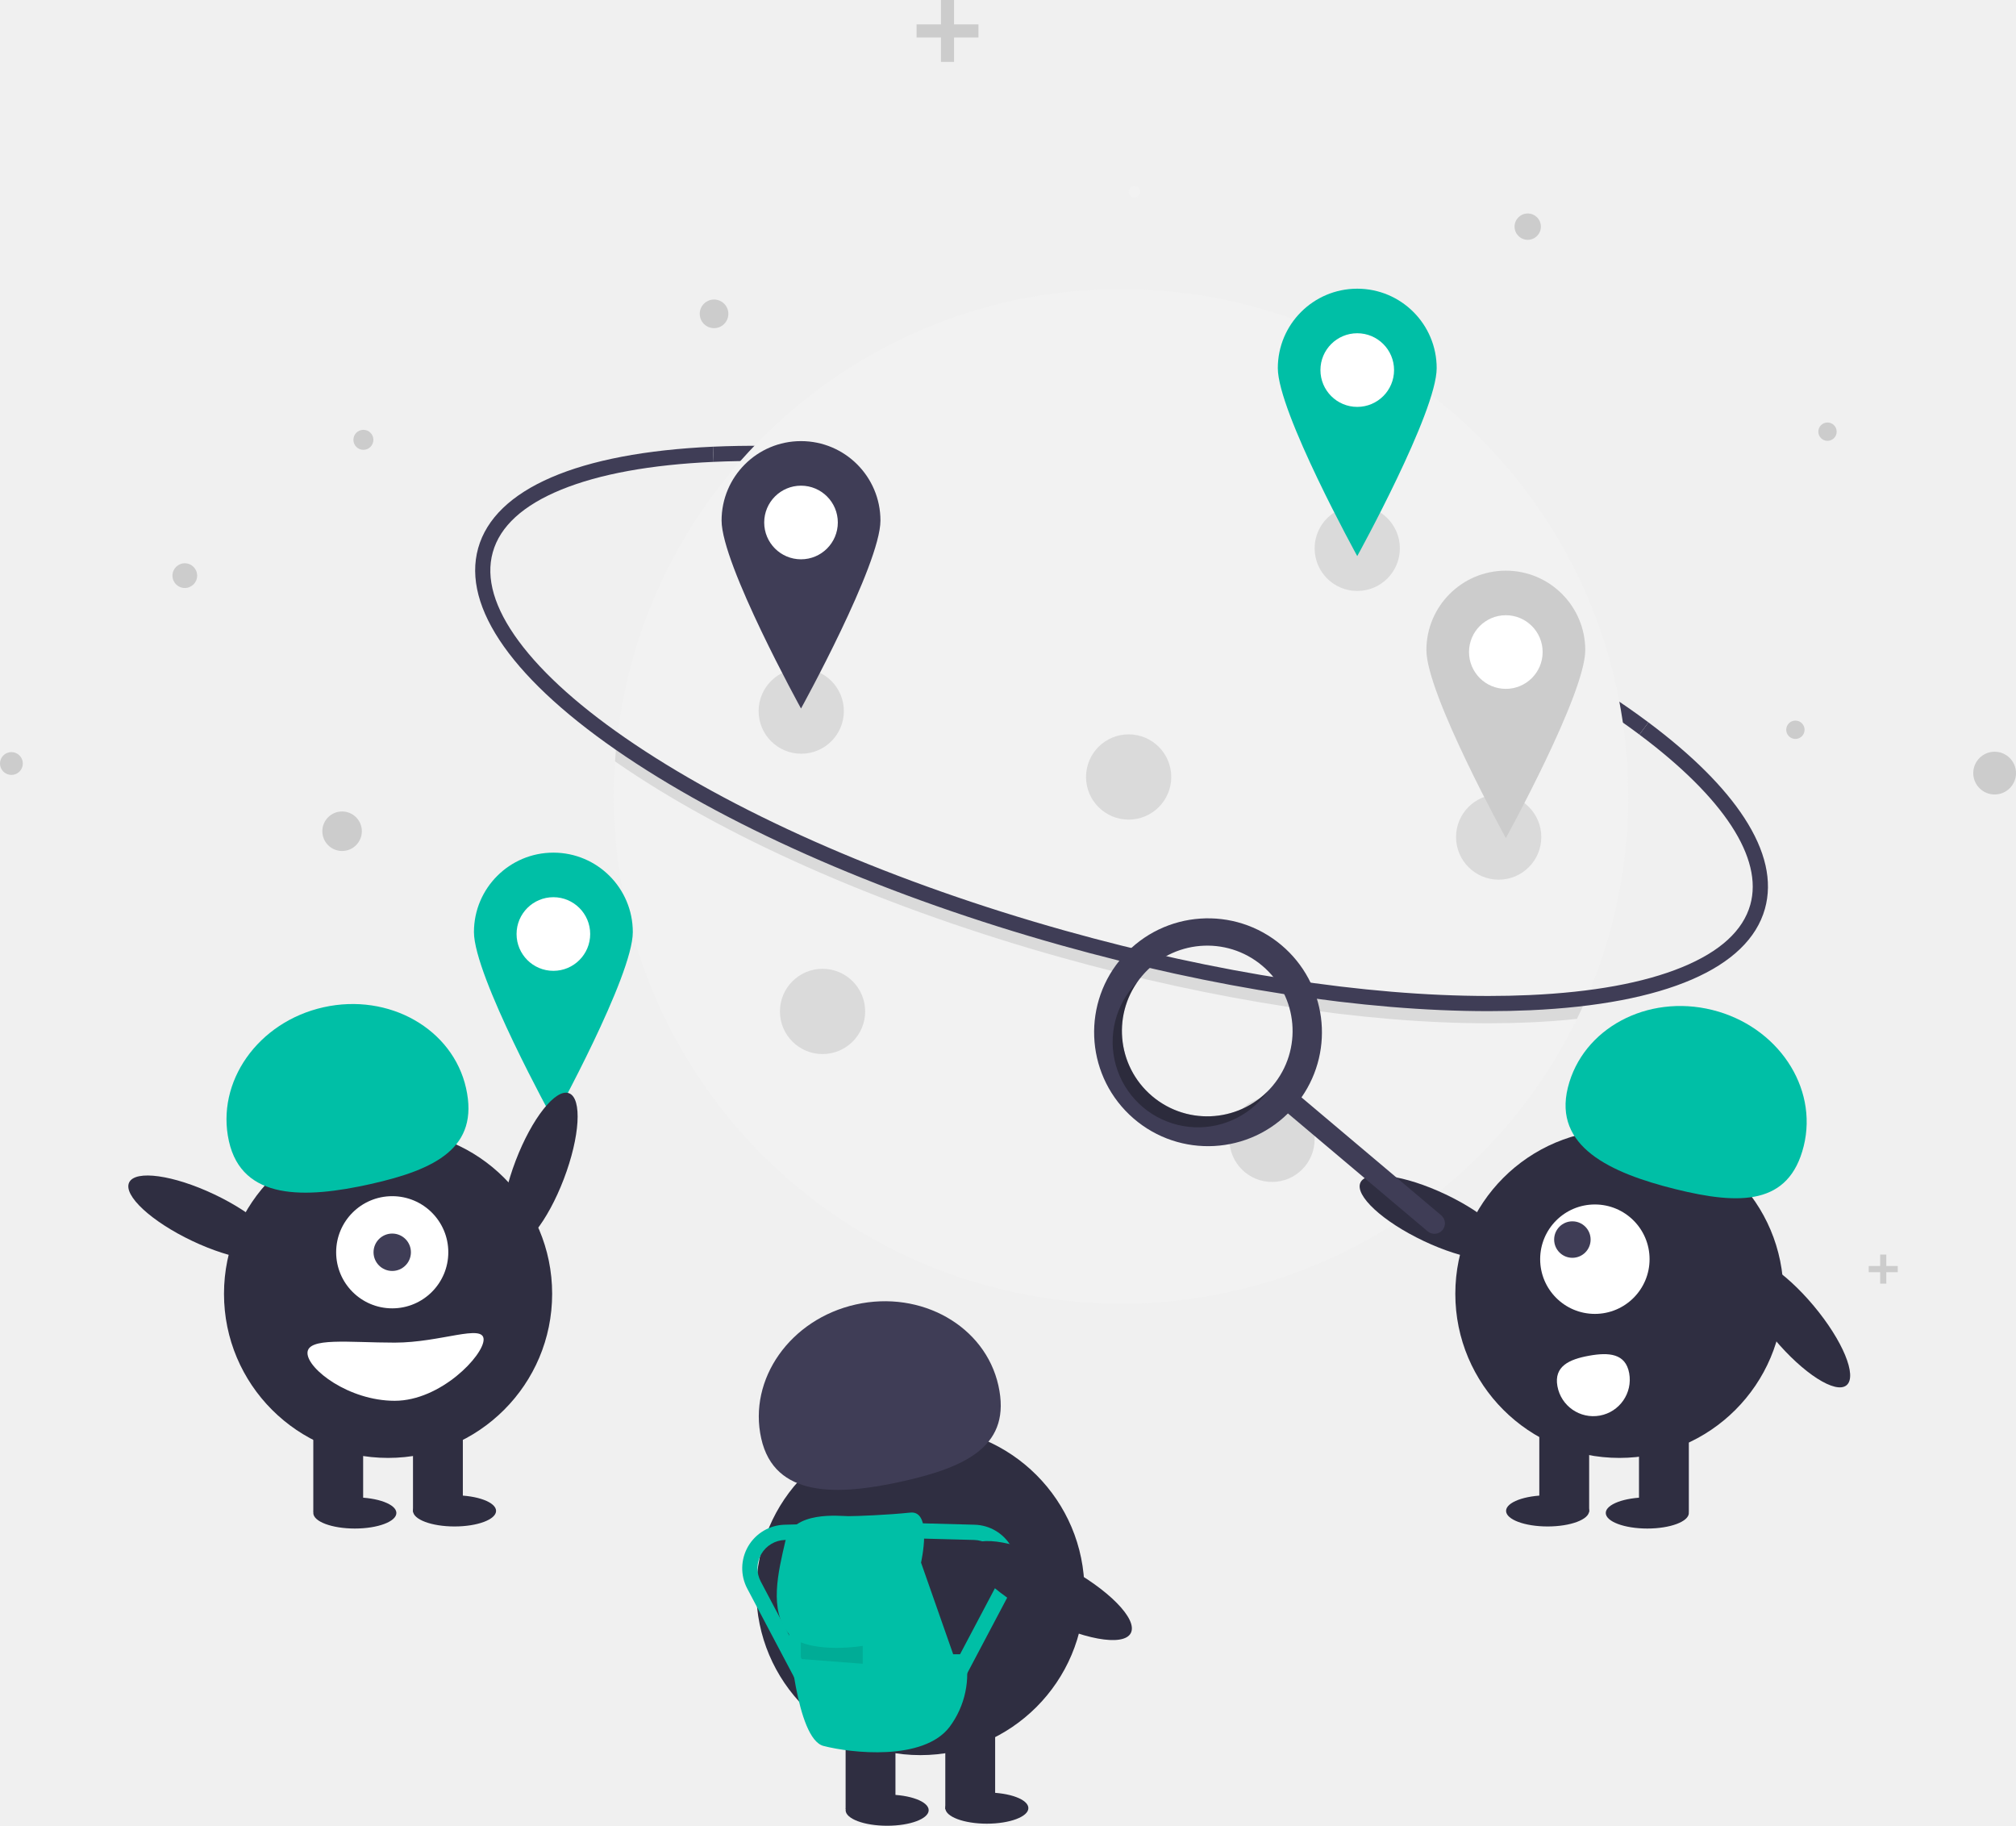
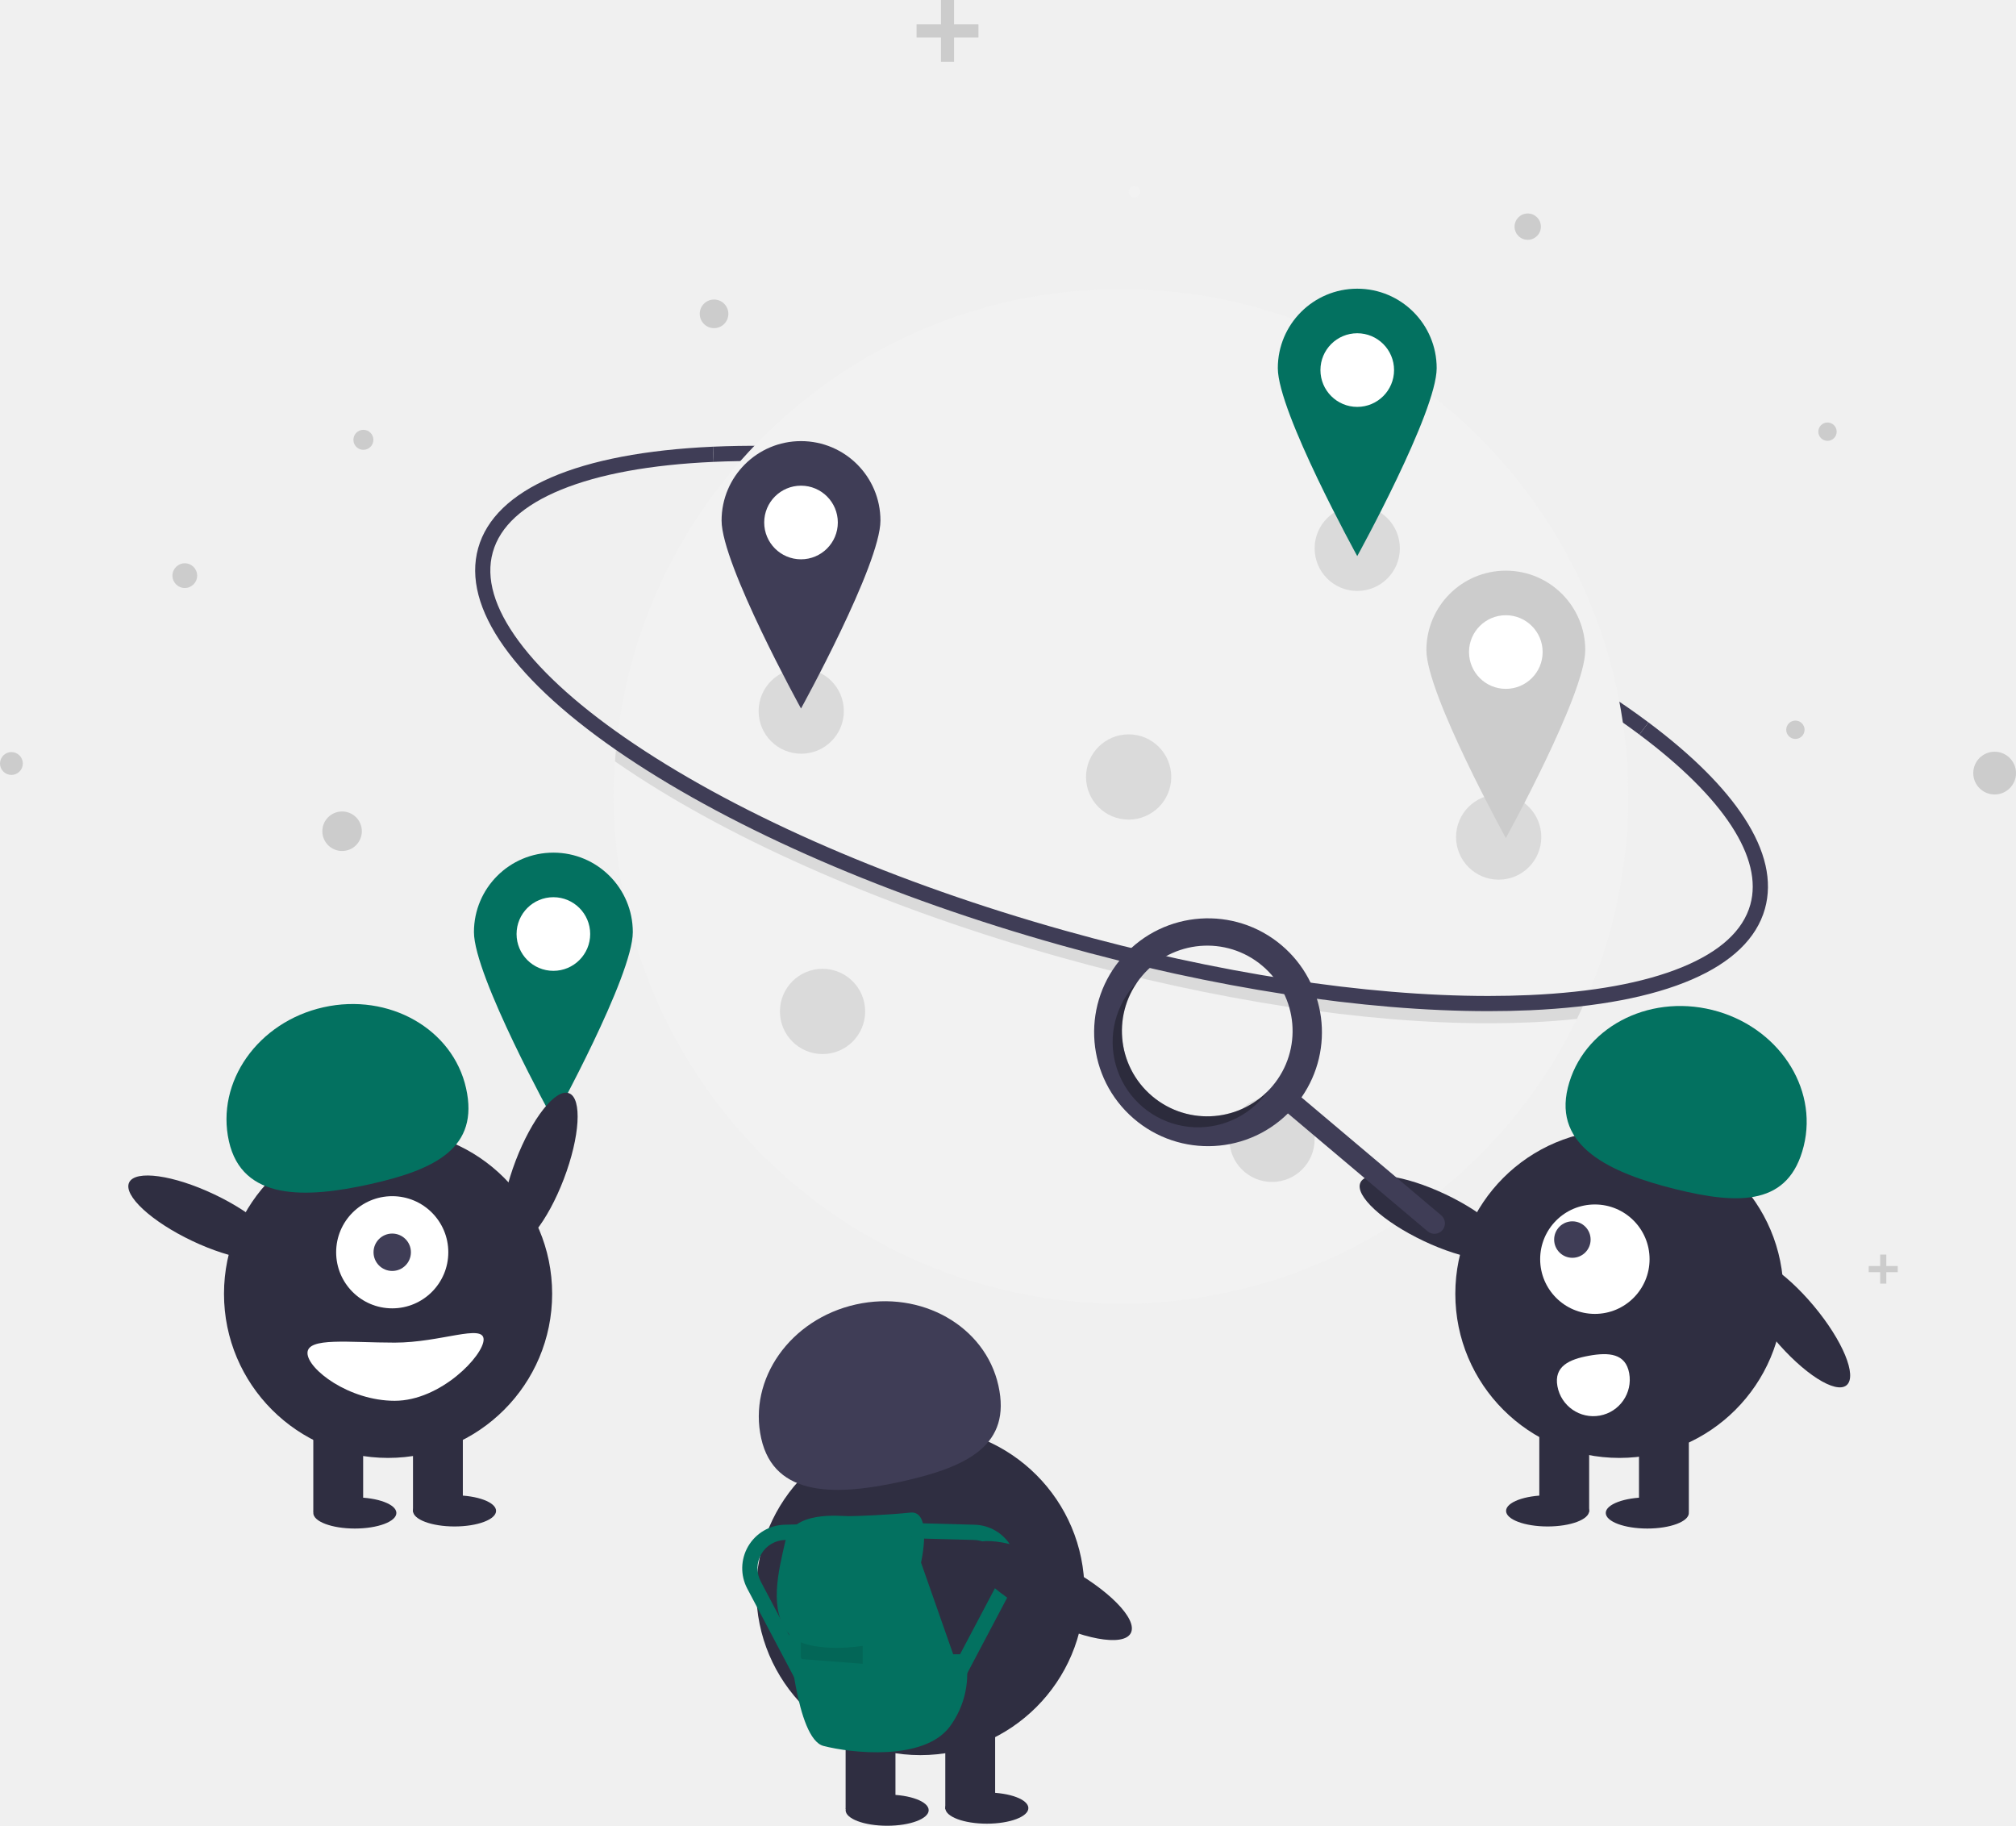
<svg xmlns="http://www.w3.org/2000/svg" id="f38f865d-e131-49ab-9ab3-db2059075423" data-name="Layer 1" width="529.16" height="479.144" viewBox="0 0 529.16 479.144">
  <path d="M765.724,403.199c-28.17-21.06-72.292-40.977-121.051-54.643-44.396-12.444-87.698-18.452-121.939-16.917l-.178-3.982c34.649-1.552,78.4,4.507,123.193,17.061,49.214,13.794,93.814,33.946,122.362,55.289Z" transform="translate(-335.4198 -210.428)" fill="#3f3d56" />
  <path d="M762.799,419.42a132.645,132.645,0,0,1-11.479,54.156q-.951,2.14-1.981,4.241A133.148,133.148,0,0,1,496.541,419.42q0-4.622.315-9.172.149-2.314.387-4.6A133.136,133.136,0,0,1,762.799,419.42Z" transform="translate(-335.4198 -210.428)" fill="#f2f2f2" />
  <path d="M751.32,473.576q-.951,2.14-1.981,4.241-5.835.634-12.285.921c-3.559.159-7.222.239-10.965.239-32.692,0-72.037-6.035-112.231-17.299-44.794-12.556-85.318-30.117-114.112-49.453q-1.471-.986-2.89-1.977.149-2.314.387-4.6,2.29,1.632,4.723,3.268c28.455,19.104,68.573,36.479,112.968,48.923,39.843,11.168,78.817,17.151,111.135,17.151q5.542,0,10.806-.235Q744.54,474.409,751.32,473.576Z" transform="translate(-335.4198 -210.428)" opacity="0.1" style="isolation:isolate" />
  <path d="M726.09,475.789c-32.691.001-72.039-6.035-112.231-17.3-44.793-12.555-85.319-30.117-114.114-49.452-29.395-19.739-43.179-39.188-38.813-54.766,4.366-15.578,26.251-25.03,61.623-26.615l.178,3.982c-16.518.74-29.98,3.195-40.011,7.297-10.007,4.092-16.047,9.613-17.952,16.412-1.905,6.798.385,14.654,6.807,23.351,6.438,8.718,16.663,17.812,30.39,27.03,28.452,19.105,68.572,36.48,112.968,48.924,39.844,11.168,78.815,17.152,111.135,17.153q5.539,0,10.804-.235c16.518-.74,29.98-3.195,40.012-7.297,10.007-4.092,16.047-9.613,17.952-16.411,3.421-12.207-6.918-28.068-29.114-44.661l2.387-3.192c11.422,8.539,19.877,16.956,25.13,25.016,5.632,8.642,7.46,16.687,5.435,23.913-4.366,15.578-26.251,25.029-61.623,26.615C733.493,475.71,729.832,475.789,726.09,475.789Z" transform="translate(-335.4198 -210.428)" fill="#3f3d56" />
  <circle cx="297.772" cy="50.327" r="1.526" fill="#f2f2f2" />
  <circle cx="95.385" cy="115.426" r="2.624" fill="#ccc" />
  <circle cx="89.792" cy="218.145" r="5.185" fill="#ccc" />
  <circle cx="400.999" cy="59.481" r="3.455" fill="#ccc" />
  <circle cx="523.55" cy="202.89" r="5.61" fill="#ccc" />
  <circle cx="479.682" cy="113.287" r="2.407" fill="#ccc" />
  <circle cx="187.425" cy="82.364" r="3.755" fill="#ccc" />
  <circle cx="471.257" cy="191.514" r="2.407" fill="#ccc" />
  <circle cx="2.996" cy="200.371" r="2.996" fill="#ccc" />
  <circle cx="48.508" cy="151.068" r="3.244" fill="#ccc" />
  <polygon points="256.822 6.402 250.42 6.402 250.42 0 246.985 0 246.985 6.402 240.58 6.402 240.58 9.84 246.985 9.84 246.985 16.242 250.42 16.242 250.42 9.84 256.822 9.84 256.822 6.402" fill="#ccc" />
  <polygon points="405.335 352.829 401.314 352.829 401.314 348.81 399.158 348.81 399.158 352.829 395.138 352.829 395.138 354.986 399.158 354.986 399.158 359.006 401.314 359.006 401.314 354.986 405.335 354.986 405.335 352.829" fill="#ccc" />
  <polygon points="498.123 332.252 495.118 332.252 495.118 329.247 493.504 329.247 493.504 332.252 490.499 332.252 490.499 333.866 493.504 333.866 493.504 336.871 495.118 336.871 495.118 333.866 498.123 333.866 498.123 332.252" fill="#ccc" />
  <circle cx="210.308" cy="186.618" r="11.187" opacity="0.1" style="isolation:isolate" />
  <circle cx="333.876" cy="298.998" r="11.187" opacity="0.1" style="isolation:isolate" />
  <circle cx="296.247" cy="203.907" r="11.187" opacity="0.1" style="isolation:isolate" />
  <circle cx="215.902" cy="265.437" r="11.187" opacity="0.1" style="isolation:isolate" />
  <circle cx="356.251" cy="143.903" r="11.187" opacity="0.1" style="isolation:isolate" />
  <circle cx="393.372" cy="219.671" r="11.187" opacity="0.1" style="isolation:isolate" />
  <circle cx="356.251" cy="97.12" r="14.747" fill="#fff" />
-   <path d="M691.67,286.191a20.849,20.849,0,0,0-20.849,20.849c0,11.515,20.849,49.325,20.849,49.325s20.849-37.811,20.849-49.325A20.849,20.849,0,0,0,691.67,286.191Zm0,31.019a9.662,9.662,0,1,1,9.662-9.662,9.662,9.662,0,0,1-9.662,9.662h0Z" transform="translate(-335.4198 -210.428)" fill="#00bfa6" />
+   <path d="M691.67,286.191a20.849,20.849,0,0,0-20.849,20.849c0,11.515,20.849,49.325,20.849,49.325s20.849-37.811,20.849-49.325A20.849,20.849,0,0,0,691.67,286.191Zm0,31.019a9.662,9.662,0,1,1,9.662-9.662,9.662,9.662,0,0,1-9.662,9.662h0Z" transform="translate(-335.4198 -210.428)" fill="#037160" />
  <circle cx="210.251" cy="137.12" r="14.747" fill="#fff" />
  <path d="M545.67,326.191a20.849,20.849,0,0,0-20.849,20.849c0,11.515,20.849,49.325,20.849,49.325s20.849-37.811,20.849-49.325A20.849,20.849,0,0,0,545.67,326.191Zm0,31.019a9.662,9.662,0,1,1,9.662-9.662,9.662,9.662,0,0,1-9.662,9.662h0Z" transform="translate(-335.4198 -210.428)" fill="#3f3d56" />
  <circle cx="395.251" cy="171.12" r="14.747" fill="#fff" />
  <path d="M730.67,360.191a20.849,20.849,0,0,0-20.849,20.849c0,11.515,20.849,49.325,20.849,49.325s20.849-37.811,20.849-49.325A20.849,20.849,0,0,0,730.67,360.191Zm0,31.019a9.662,9.662,0,1,1,9.662-9.662,9.662,9.662,0,0,1-9.662,9.662h0Z" transform="translate(-335.4198 -210.428)" fill="#ccc" style="isolation:isolate" />
  <circle cx="145.251" cy="245.12" r="14.747" fill="#fff" />
-   <path d="M480.67,434.191a20.849,20.849,0,0,0-20.849,20.849c0,11.515,20.849,49.325,20.849,49.325s20.849-37.811,20.849-49.325A20.849,20.849,0,0,0,480.67,434.191Zm0,31.019a9.662,9.662,0,1,1,9.662-9.662,9.662,9.662,0,0,1-9.662,9.662h0Z" transform="translate(-335.4198 -210.428)" fill="#00bfa6" />
+   <path d="M480.67,434.191a20.849,20.849,0,0,0-20.849,20.849c0,11.515,20.849,49.325,20.849,49.325s20.849-37.811,20.849-49.325A20.849,20.849,0,0,0,480.67,434.191Zm0,31.019a9.662,9.662,0,1,1,9.662-9.662,9.662,9.662,0,0,1-9.662,9.662h0Z" transform="translate(-335.4198 -210.428)" fill="#037160" />
  <ellipse cx="806.286" cy="557.447" rx="6.76" ry="21.534" transform="translate(-505.2026 437.2108) rotate(-39.93837)" fill="#2f2e41" />
  <circle cx="425.059" cy="339.542" r="43.067" fill="#2f2e41" />
  <rect x="430.204" y="373.341" width="13.084" height="23.442" fill="#2f2e41" />
  <rect x="404.037" y="373.341" width="13.084" height="23.442" fill="#2f2e41" />
  <ellipse cx="432.385" cy="397.055" rx="10.903" ry="4.089" fill="#2f2e41" />
  <ellipse cx="406.217" cy="396.51" rx="10.903" ry="4.089" fill="#2f2e41" />
-   <path d="M746.956,495.833c3.846-15.487,20.821-24.601,37.915-20.356s27.834,20.24,23.989,35.727-16.604,15.537-33.698,11.292S743.111,511.32,746.956,495.833Z" transform="translate(-335.4198 -210.428)" fill="#00bfa6" />
+   <path d="M746.956,495.833c3.846-15.487,20.821-24.601,37.915-20.356s27.834,20.24,23.989,35.727-16.604,15.537-33.698,11.292S743.111,511.32,746.956,495.833Z" transform="translate(-335.4198 -210.428)" fill="#037160" />
  <ellipse cx="711.971" cy="529.986" rx="6.76" ry="21.534" transform="translate(-407.4064 735.729) rotate(-64.62574)" fill="#2f2e41" />
  <circle cx="418.621" cy="330.454" r="14.359" fill="#fff" />
  <circle cx="412.719" cy="325.307" r="4.786" fill="#3f3d56" />
  <path d="M763.048,570.797a9.572,9.572,0,1,1-18.835,3.429h0l-.003-.018c-.942-5.202,3.08-7.043,8.283-7.985S762.106,565.595,763.048,570.797Z" transform="translate(-335.4198 -210.428)" fill="#fff" />
  <path d="M671.784,458.477a29.898,29.898,0,1,0,1.695,44.155l36.674,30.945a2.755,2.755,0,0,0,3.558-4.208l-.004-.003-36.674-30.945A29.9,29.9,0,0,0,671.784,458.477Zm-2.364,36.964a22.4,22.4,0,1,1-2.674-31.565l0,0A22.4,22.4,0,0,1,669.419,495.44Z" transform="translate(-335.4198 -210.428)" fill="#3f3d56" />
  <path d="M637.854,498.114a22.401,22.401,0,0,1-3.801-30.113q-.642.647-1.242,1.355a22.4,22.4,0,1,0,34.239,28.891q.598-.709,1.127-1.452A22.401,22.401,0,0,1,637.854,498.114Z" transform="translate(-335.4198 -210.428)" opacity="0.3" style="isolation:isolate" />
  <ellipse cx="477.089" cy="517.447" rx="21.534" ry="6.76" transform="translate(-512.0095 567.9214) rotate(-69.08217)" fill="#2f2e41" />
  <circle cx="101.862" cy="339.541" r="43.067" fill="#2f2e41" />
  <rect x="82.236" y="373.341" width="13.084" height="23.442" fill="#2f2e41" />
  <rect x="108.404" y="373.341" width="13.084" height="23.442" fill="#2f2e41" />
  <ellipse cx="93.139" cy="397.055" rx="10.903" ry="4.089" fill="#2f2e41" />
  <ellipse cx="119.307" cy="396.51" rx="10.903" ry="4.089" fill="#2f2e41" />
  <circle cx="102.952" cy="328.638" r="14.719" fill="#fff" />
  <circle cx="102.952" cy="328.638" r="4.906" fill="#3f3d56" />
-   <path d="M395.505,509.918c-3.477-15.574,7.639-31.31,24.829-35.149s33.944,5.675,37.422,21.249-7.915,21.318-25.105,25.156S398.982,525.492,395.505,509.918Z" transform="translate(-335.4198 -210.428)" fill="#00bfa6" />
+   <path d="M395.505,509.918c-3.477-15.574,7.639-31.31,24.829-35.149s33.944,5.675,37.422,21.249-7.915,21.318-25.105,25.156S398.982,525.492,395.505,509.918Z" transform="translate(-335.4198 -210.428)" fill="#037160" />
  <ellipse cx="388.774" cy="529.986" rx="6.76" ry="21.534" transform="translate(-592.1042 443.7113) rotate(-64.62574)" fill="#2f2e41" />
  <path d="M416.127,565.506c0,4.215,10.853,12.539,22.897,12.539s23.335-11.867,23.335-16.082-11.292.818-23.335.818S416.127,561.291,416.127,565.506Z" transform="translate(-335.4198 -210.428)" fill="#fff" />
  <circle cx="241.581" cy="417.541" r="43.067" fill="#2f2e41" />
  <rect x="221.956" y="451.341" width="13.084" height="23.442" fill="#2f2e41" />
  <rect x="248.123" y="451.341" width="13.084" height="23.442" fill="#2f2e41" />
  <ellipse cx="232.859" cy="475.055" rx="10.903" ry="4.089" fill="#2f2e41" />
  <ellipse cx="259.026" cy="474.51" rx="10.903" ry="4.089" fill="#2f2e41" />
  <path d="M535.224,587.918c-3.477-15.574,7.639-31.31,24.829-35.149s33.944,5.675,37.422,21.249-7.915,21.318-25.105,25.156S538.702,603.492,535.224,587.918Z" transform="translate(-335.4198 -210.428)" fill="#3f3d56" />
-   <path d="M577.174,620.507s3.124-13.746-2.812-13.121-14.059.937-16.245.937-14.683-1.562-16.558,6.561-4.374,18.12.937,24.368c0,0,1.874,27.492,9.06,29.367s26.243,4.061,33.116-4.999a23.3,23.3,0,0,0,4.061-19.057H585.609Z" transform="translate(-335.4198 -210.428)" fill="#00bfa6" />
+   <path d="M577.174,620.507s3.124-13.746-2.812-13.121-14.059.937-16.245.937-14.683-1.562-16.558,6.561-4.374,18.12.937,24.368c0,0,1.874,27.492,9.06,29.367s26.243,4.061,33.116-4.999a23.3,23.3,0,0,0,4.061-19.057H585.609Z" transform="translate(-335.4198 -210.428)" fill="#037160" />
  <path d="M545.62,641.438s5.311,2.499,16.245.937v4.686l-16.245-1.25Z" transform="translate(-335.4198 -210.428)" opacity="0.1" style="isolation:isolate" />
-   <path d="M585.311,657.103l-3.537-1.869L597.504,625.468a7.431,7.431,0,0,0-6.37-10.9l-16.507-.444.107-3.999,16.508.444a11.432,11.432,0,0,1,9.799,16.769Z" transform="translate(-335.4198 -210.428)" fill="#00bfa6" />
-   <path d="M547.294,657.103,531.564,627.337A11.432,11.432,0,0,1,541.363,610.569l16.508-.444.107,3.999-16.508.444a7.431,7.431,0,0,0-6.37,10.9l15.73,29.766Z" transform="translate(-335.4198 -210.428)" fill="#00bfa6" />
+   <path d="M585.311,657.103l-3.537-1.869L597.504,625.468a7.431,7.431,0,0,0-6.37-10.9l-16.507-.444.107-3.999,16.508.444a11.432,11.432,0,0,1,9.799,16.769Z" transform="translate(-335.4198 -210.428)" fill="#037160" />
+   <path d="M547.294,657.103,531.564,627.337A11.432,11.432,0,0,1,541.363,610.569l16.508-.444.107,3.999-16.508.444a7.431,7.431,0,0,0-6.37,10.9l15.73,29.766Z" transform="translate(-335.4198 -210.428)" fill="#037160" />
  <ellipse cx="611.105" cy="627.848" rx="7.501" ry="23.892" transform="translate(-565.0462 664.0244) rotate(-62.12179)" fill="#2f2e41" />
</svg>
